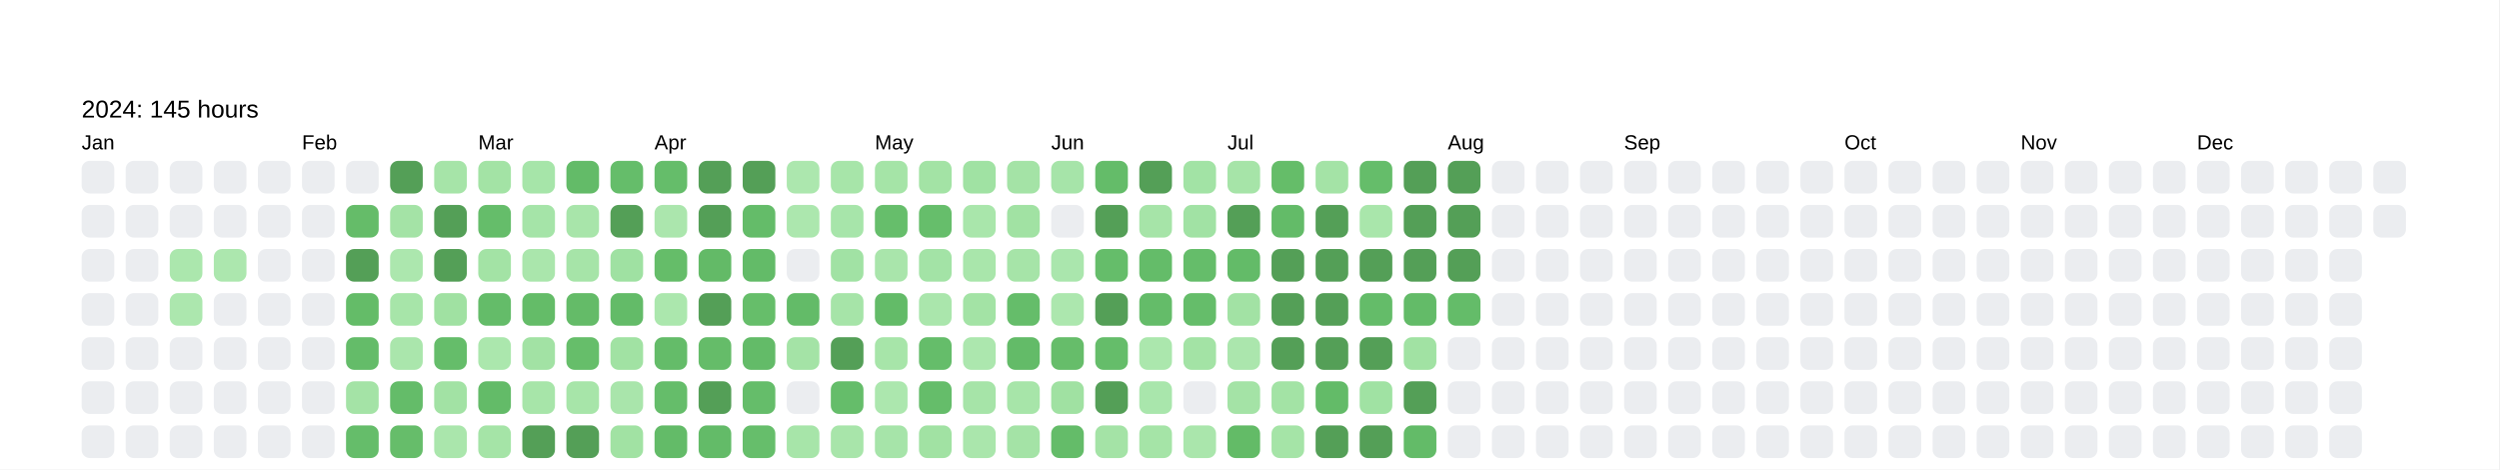
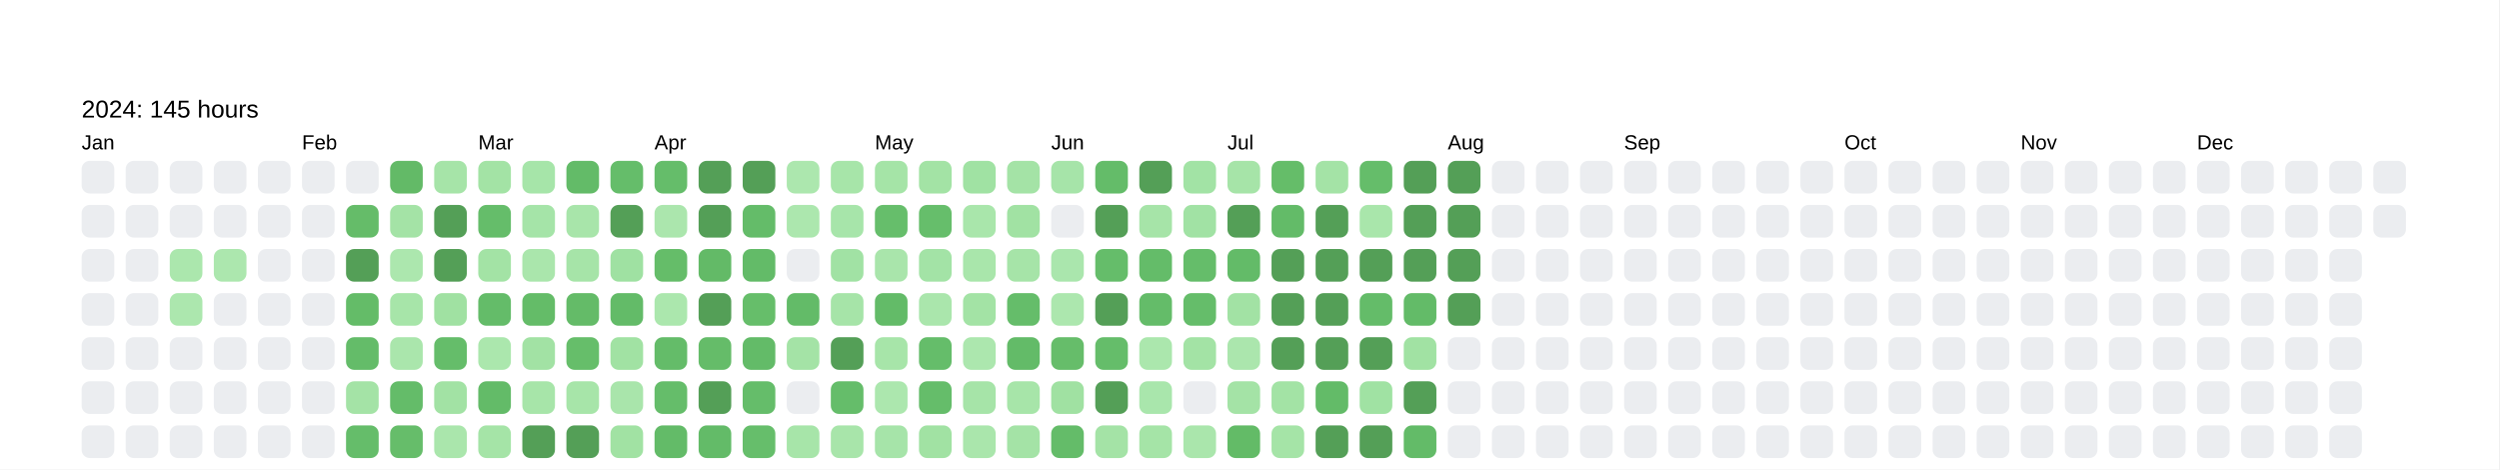
<svg xmlns="http://www.w3.org/2000/svg" baseProfile="full" height="57.5mm" version="1.1" viewBox="0,0,306.2,57.5" width="306.2mm">
  <defs />
  <rect fill="#FFFFFF" height="57.5" width="306.2" x="0" y="0" />
  <text fill="#000000" style="font-size:6px; font-family:Arial; font-weight:bold;" x="10" y="10" />
  <text fill="#000000" style="font-size:3px; font-family:Arial;" x="10" y="14.4">2024: 145 hours</text>
  <text fill="#000000" style="font-size:2.5px; font-family:Arial" x="10" y="18.3">Jan</text>
  <rect fill="#EBEDF0" height="4" rx="1" ry="1" width="4" x="10" y="19.7" />
  <rect fill="#EBEDF0" height="4" rx="1" ry="1" width="4" x="10" y="25.1" />
  <rect fill="#EBEDF0" height="4" rx="1" ry="1" width="4" x="10" y="30.5" />
  <rect fill="#EBEDF0" height="4" rx="1" ry="1" width="4" x="10" y="35.9" />
  <rect fill="#EBEDF0" height="4" rx="1" ry="1" width="4" x="10" y="41.3" />
  <rect fill="#EBEDF0" height="4" rx="1" ry="1" width="4" x="10" y="46.7" />
  <rect fill="#EBEDF0" height="4" rx="1" ry="1" width="4" x="10" y="52.1" />
  <rect fill="#EBEDF0" height="4" rx="1" ry="1" width="4" x="15.4" y="19.7" />
  <rect fill="#EBEDF0" height="4" rx="1" ry="1" width="4" x="15.4" y="25.1" />
  <rect fill="#EBEDF0" height="4" rx="1" ry="1" width="4" x="15.4" y="30.5" />
  <rect fill="#EBEDF0" height="4" rx="1" ry="1" width="4" x="15.4" y="35.9" />
  <rect fill="#EBEDF0" height="4" rx="1" ry="1" width="4" x="15.4" y="41.3" />
  <rect fill="#EBEDF0" height="4" rx="1" ry="1" width="4" x="15.4" y="46.7" />
  <rect fill="#EBEDF0" height="4" rx="1" ry="1" width="4" x="15.4" y="52.1" />
  <rect fill="#EBEDF0" height="4" rx="1" ry="1" width="4" x="20.8" y="19.7" />
  <rect fill="#EBEDF0" height="4" rx="1" ry="1" width="4" x="20.8" y="25.1" />
  <rect fill="#abe7ad" height="4" rx="1" ry="1" width="4" x="20.8" y="30.5" />
  <rect fill="#ace7ae" height="4" rx="1" ry="1" width="4" x="20.8" y="35.9" />
  <rect fill="#EBEDF0" height="4" rx="1" ry="1" width="4" x="20.8" y="41.3" />
  <rect fill="#EBEDF0" height="4" rx="1" ry="1" width="4" x="20.8" y="46.7" />
  <rect fill="#EBEDF0" height="4" rx="1" ry="1" width="4" x="20.8" y="52.1" />
  <rect fill="#EBEDF0" height="4" rx="1" ry="1" width="4" x="26.2" y="19.7" />
  <rect fill="#EBEDF0" height="4" rx="1" ry="1" width="4" x="26.2" y="25.1" />
  <rect fill="#ace7ae" height="4" rx="1" ry="1" width="4" x="26.2" y="30.5" />
  <rect fill="#EBEDF0" height="4" rx="1" ry="1" width="4" x="26.2" y="35.9" />
  <rect fill="#EBEDF0" height="4" rx="1" ry="1" width="4" x="26.2" y="41.3" />
  <rect fill="#EBEDF0" height="4" rx="1" ry="1" width="4" x="26.2" y="46.7" />
  <rect fill="#EBEDF0" height="4" rx="1" ry="1" width="4" x="26.2" y="52.1" />
  <rect fill="#EBEDF0" height="4" rx="1" ry="1" width="4" x="31.6" y="19.7" />
  <rect fill="#EBEDF0" height="4" rx="1" ry="1" width="4" x="31.6" y="25.1" />
  <rect fill="#EBEDF0" height="4" rx="1" ry="1" width="4" x="31.6" y="30.5" />
  <rect fill="#EBEDF0" height="4" rx="1" ry="1" width="4" x="31.6" y="35.9" />
  <rect fill="#EBEDF0" height="4" rx="1" ry="1" width="4" x="31.6" y="41.3" />
  <rect fill="#EBEDF0" height="4" rx="1" ry="1" width="4" x="31.6" y="46.7" />
  <rect fill="#EBEDF0" height="4" rx="1" ry="1" width="4" x="31.6" y="52.1" />
  <text fill="#000000" style="font-size:2.5px; font-family:Arial" x="37.0" y="18.3">Feb</text>
  <rect fill="#EBEDF0" height="4" rx="1" ry="1" width="4" x="37.0" y="19.7" />
  <rect fill="#EBEDF0" height="4" rx="1" ry="1" width="4" x="37.0" y="25.1" />
  <rect fill="#EBEDF0" height="4" rx="1" ry="1" width="4" x="37.0" y="30.5" />
  <rect fill="#EBEDF0" height="4" rx="1" ry="1" width="4" x="37.0" y="35.9" />
  <rect fill="#EBEDF0" height="4" rx="1" ry="1" width="4" x="37.0" y="41.3" />
  <rect fill="#EBEDF0" height="4" rx="1" ry="1" width="4" x="37.0" y="46.7" />
  <rect fill="#EBEDF0" height="4" rx="1" ry="1" width="4" x="37.0" y="52.1" />
  <rect fill="#EBEDF0" height="4" rx="1" ry="1" width="4" x="42.4" y="19.7" />
  <rect fill="#65bc69" height="4" rx="1" ry="1" width="4" x="42.4" y="25.1" />
  <rect fill="#549F57" height="4" rx="1" ry="1" width="4" x="42.4" y="30.5" />
  <rect fill="#64bc68" height="4" rx="1" ry="1" width="4" x="42.4" y="35.9" />
  <rect fill="#64bc69" height="4" rx="1" ry="1" width="4" x="42.4" y="41.3" />
  <rect fill="#a4e3a6" height="4" rx="1" ry="1" width="4" x="42.4" y="46.7" />
  <rect fill="#65bd6a" height="4" rx="1" ry="1" width="4" x="42.4" y="52.1" />
-   <rect fill="#549F57" height="4" rx="1" ry="1" width="4" x="47.8" y="19.7" />
+   <rect fill="#63ba67" height="4" rx="1" ry="1" width="4" x="47.8" y="19.7" />
  <rect fill="#a4e3a6" height="4" rx="1" ry="1" width="4" x="47.8" y="25.1" />
  <rect fill="#ace7ae" height="4" rx="1" ry="1" width="4" x="47.8" y="30.5" />
  <rect fill="#a7e5a9" height="4" rx="1" ry="1" width="4" x="47.8" y="35.9" />
  <rect fill="#aae6ac" height="4" rx="1" ry="1" width="4" x="47.8" y="41.3" />
  <rect fill="#64bc69" height="4" rx="1" ry="1" width="4" x="47.8" y="46.7" />
  <rect fill="#66bd6a" height="4" rx="1" ry="1" width="4" x="47.8" y="52.1" />
  <rect fill="#a6e4a8" height="4" rx="1" ry="1" width="4" x="53.2" y="19.7" />
  <rect fill="#549F57" height="4" rx="1" ry="1" width="4" x="53.2" y="25.1" />
  <rect fill="#549F57" height="4" rx="1" ry="1" width="4" x="53.2" y="30.5" />
  <rect fill="#a0e1a2" height="4" rx="1" ry="1" width="4" x="53.2" y="35.9" />
  <rect fill="#65bd6a" height="4" rx="1" ry="1" width="4" x="53.2" y="41.3" />
  <rect fill="#a2e2a4" height="4" rx="1" ry="1" width="4" x="53.2" y="46.7" />
  <rect fill="#aae6ac" height="4" rx="1" ry="1" width="4" x="53.2" y="52.1" />
  <text fill="#000000" style="font-size:2.5px; font-family:Arial" x="58.6" y="18.3">Mar</text>
  <rect fill="#a3e3a5" height="4" rx="1" ry="1" width="4" x="58.6" y="19.7" />
  <rect fill="#65bd6a" height="4" rx="1" ry="1" width="4" x="58.6" y="25.1" />
  <rect fill="#a3e3a5" height="4" rx="1" ry="1" width="4" x="58.6" y="30.5" />
  <rect fill="#64bc69" height="4" rx="1" ry="1" width="4" x="58.6" y="35.9" />
  <rect fill="#abe7ad" height="4" rx="1" ry="1" width="4" x="58.6" y="41.3" />
  <rect fill="#63bb68" height="4" rx="1" ry="1" width="4" x="58.6" y="46.7" />
  <rect fill="#a5e4a7" height="4" rx="1" ry="1" width="4" x="58.6" y="52.1" />
  <rect fill="#a6e5a9" height="4" rx="1" ry="1" width="4" x="64" y="19.7" />
  <rect fill="#a5e4a8" height="4" rx="1" ry="1" width="4" x="64" y="25.1" />
  <rect fill="#aae6ac" height="4" rx="1" ry="1" width="4" x="64" y="30.5" />
  <rect fill="#64bc68" height="4" rx="1" ry="1" width="4" x="64" y="35.9" />
  <rect fill="#a2e2a4" height="4" rx="1" ry="1" width="4" x="64" y="41.3" />
  <rect fill="#a7e5a9" height="4" rx="1" ry="1" width="4" x="64" y="46.7" />
  <rect fill="#549F57" height="4" rx="1" ry="1" width="4" x="64" y="52.1" />
  <rect fill="#63bb68" height="4" rx="1" ry="1" width="4" x="69.4" y="19.7" />
  <rect fill="#a8e5aa" height="4" rx="1" ry="1" width="4" x="69.4" y="25.1" />
  <rect fill="#a6e4a8" height="4" rx="1" ry="1" width="4" x="69.4" y="30.5" />
  <rect fill="#64bb68" height="4" rx="1" ry="1" width="4" x="69.4" y="35.9" />
  <rect fill="#66be6a" height="4" rx="1" ry="1" width="4" x="69.4" y="41.3" />
  <rect fill="#a7e5a9" height="4" rx="1" ry="1" width="4" x="69.4" y="46.7" />
  <rect fill="#549F57" height="4" rx="1" ry="1" width="4" x="69.4" y="52.1" />
  <rect fill="#65bd6a" height="4" rx="1" ry="1" width="4" x="74.8" y="19.7" />
  <rect fill="#549F57" height="4" rx="1" ry="1" width="4" x="74.8" y="25.1" />
  <rect fill="#9fe1a2" height="4" rx="1" ry="1" width="4" x="74.8" y="30.5" />
  <rect fill="#63bb68" height="4" rx="1" ry="1" width="4" x="74.8" y="35.9" />
  <rect fill="#a1e2a3" height="4" rx="1" ry="1" width="4" x="74.8" y="41.3" />
  <rect fill="#a9e5ab" height="4" rx="1" ry="1" width="4" x="74.8" y="46.7" />
  <rect fill="#a1e2a3" height="4" rx="1" ry="1" width="4" x="74.8" y="52.1" />
  <text fill="#000000" style="font-size:2.5px; font-family:Arial" x="80.2" y="18.3">Apr</text>
  <rect fill="#65bd6a" height="4" rx="1" ry="1" width="4" x="80.2" y="19.7" />
  <rect fill="#abe6ad" height="4" rx="1" ry="1" width="4" x="80.2" y="25.1" />
  <rect fill="#65bd69" height="4" rx="1" ry="1" width="4" x="80.2" y="30.5" />
  <rect fill="#abe7ad" height="4" rx="1" ry="1" width="4" x="80.2" y="35.9" />
  <rect fill="#64bc69" height="4" rx="1" ry="1" width="4" x="80.2" y="41.3" />
  <rect fill="#65bd6a" height="4" rx="1" ry="1" width="4" x="80.2" y="46.7" />
  <rect fill="#63bb68" height="4" rx="1" ry="1" width="4" x="80.2" y="52.1" />
  <rect fill="#549F57" height="4" rx="1" ry="1" width="4" x="85.6" y="19.7" />
  <rect fill="#549F57" height="4" rx="1" ry="1" width="4" x="85.6" y="25.1" />
  <rect fill="#63ba67" height="4" rx="1" ry="1" width="4" x="85.6" y="30.5" />
  <rect fill="#549F57" height="4" rx="1" ry="1" width="4" x="85.6" y="35.9" />
  <rect fill="#65bc69" height="4" rx="1" ry="1" width="4" x="85.6" y="41.3" />
  <rect fill="#549F57" height="4" rx="1" ry="1" width="4" x="85.6" y="46.7" />
  <rect fill="#63bb68" height="4" rx="1" ry="1" width="4" x="85.6" y="52.1" />
  <rect fill="#549F57" height="4" rx="1" ry="1" width="4" x="91" y="19.7" />
  <rect fill="#64bc69" height="4" rx="1" ry="1" width="4" x="91" y="25.1" />
  <rect fill="#63bb68" height="4" rx="1" ry="1" width="4" x="91" y="30.5" />
  <rect fill="#66be6a" height="4" rx="1" ry="1" width="4" x="91" y="35.9" />
  <rect fill="#63bb68" height="4" rx="1" ry="1" width="4" x="91" y="41.3" />
  <rect fill="#65bd6a" height="4" rx="1" ry="1" width="4" x="91" y="46.7" />
  <rect fill="#66be6b" height="4" rx="1" ry="1" width="4" x="91" y="52.1" />
  <rect fill="#ace7ae" height="4" rx="1" ry="1" width="4" x="96.4" y="19.7" />
  <rect fill="#ace7ae" height="4" rx="1" ry="1" width="4" x="96.4" y="25.1" />
  <rect fill="#EBEDF0" height="4" rx="1" ry="1" width="4" x="96.4" y="30.5" />
  <rect fill="#63bb68" height="4" rx="1" ry="1" width="4" x="96.4" y="35.9" />
  <rect fill="#a4e3a6" height="4" rx="1" ry="1" width="4" x="96.4" y="41.3" />
  <rect fill="#EBEDF0" height="4" rx="1" ry="1" width="4" x="96.4" y="46.7" />
  <rect fill="#a7e5a9" height="4" rx="1" ry="1" width="4" x="96.4" y="52.1" />
  <rect fill="#a7e5a9" height="4" rx="1" ry="1" width="4" x="101.8" y="19.7" />
  <rect fill="#a7e5aa" height="4" rx="1" ry="1" width="4" x="101.8" y="25.1" />
  <rect fill="#a1e2a4" height="4" rx="1" ry="1" width="4" x="101.8" y="30.5" />
  <rect fill="#a6e4a8" height="4" rx="1" ry="1" width="4" x="101.8" y="35.9" />
  <rect fill="#549F57" height="4" rx="1" ry="1" width="4" x="101.8" y="41.3" />
  <rect fill="#65bd6a" height="4" rx="1" ry="1" width="4" x="101.8" y="46.7" />
  <rect fill="#a8e5aa" height="4" rx="1" ry="1" width="4" x="101.8" y="52.1" />
  <text fill="#000000" style="font-size:2.5px; font-family:Arial" x="107.2" y="18.3">May</text>
  <rect fill="#a5e4a7" height="4" rx="1" ry="1" width="4" x="107.2" y="19.7" />
  <rect fill="#66be6b" height="4" rx="1" ry="1" width="4" x="107.2" y="25.1" />
  <rect fill="#a9e5ab" height="4" rx="1" ry="1" width="4" x="107.2" y="30.5" />
  <rect fill="#63bb68" height="4" rx="1" ry="1" width="4" x="107.2" y="35.9" />
  <rect fill="#a7e5a9" height="4" rx="1" ry="1" width="4" x="107.2" y="41.3" />
  <rect fill="#ace7ae" height="4" rx="1" ry="1" width="4" x="107.2" y="46.7" />
  <rect fill="#a6e4a9" height="4" rx="1" ry="1" width="4" x="107.2" y="52.1" />
  <rect fill="#a3e3a5" height="4" rx="1" ry="1" width="4" x="112.6" y="19.7" />
  <rect fill="#66be6b" height="4" rx="1" ry="1" width="4" x="112.6" y="25.1" />
  <rect fill="#a3e3a6" height="4" rx="1" ry="1" width="4" x="112.6" y="30.5" />
  <rect fill="#aae6ac" height="4" rx="1" ry="1" width="4" x="112.6" y="35.9" />
  <rect fill="#65bd6a" height="4" rx="1" ry="1" width="4" x="112.6" y="41.3" />
  <rect fill="#65bd6a" height="4" rx="1" ry="1" width="4" x="112.6" y="46.7" />
  <rect fill="#a1e2a3" height="4" rx="1" ry="1" width="4" x="112.6" y="52.1" />
  <rect fill="#a0e2a3" height="4" rx="1" ry="1" width="4" x="118" y="19.7" />
  <rect fill="#a9e6ab" height="4" rx="1" ry="1" width="4" x="118" y="25.1" />
  <rect fill="#a9e6ab" height="4" rx="1" ry="1" width="4" x="118" y="30.5" />
  <rect fill="#a3e3a5" height="4" rx="1" ry="1" width="4" x="118" y="35.9" />
  <rect fill="#ace7ae" height="4" rx="1" ry="1" width="4" x="118" y="41.3" />
  <rect fill="#a6e4a8" height="4" rx="1" ry="1" width="4" x="118" y="46.7" />
  <rect fill="#aae6ac" height="4" rx="1" ry="1" width="4" x="118" y="52.1" />
  <rect fill="#a4e3a6" height="4" rx="1" ry="1" width="4" x="123.4" y="19.7" />
  <rect fill="#a1e2a3" height="4" rx="1" ry="1" width="4" x="123.4" y="25.1" />
  <rect fill="#a6e4a8" height="4" rx="1" ry="1" width="4" x="123.4" y="30.5" />
  <rect fill="#65bd6a" height="4" rx="1" ry="1" width="4" x="123.4" y="35.9" />
  <rect fill="#63bb68" height="4" rx="1" ry="1" width="4" x="123.4" y="41.3" />
  <rect fill="#a7e5a9" height="4" rx="1" ry="1" width="4" x="123.4" y="46.7" />
  <rect fill="#a4e3a6" height="4" rx="1" ry="1" width="4" x="123.4" y="52.1" />
  <text fill="#000000" style="font-size:2.5px; font-family:Arial" x="128.8" y="18.3">Jun</text>
  <rect fill="#a6e4a9" height="4" rx="1" ry="1" width="4" x="128.8" y="19.7" />
  <rect fill="#EBEDF0" height="4" rx="1" ry="1" width="4" x="128.8" y="25.1" />
  <rect fill="#aae6ad" height="4" rx="1" ry="1" width="4" x="128.8" y="30.5" />
  <rect fill="#ace7ae" height="4" rx="1" ry="1" width="4" x="128.8" y="35.9" />
  <rect fill="#66bd6a" height="4" rx="1" ry="1" width="4" x="128.8" y="41.3" />
  <rect fill="#a0e1a2" height="4" rx="1" ry="1" width="4" x="128.8" y="46.7" />
  <rect fill="#64bc69" height="4" rx="1" ry="1" width="4" x="128.8" y="52.1" />
  <rect fill="#64bc69" height="4" rx="1" ry="1" width="4" x="134.2" y="19.7" />
  <rect fill="#549F57" height="4" rx="1" ry="1" width="4" x="134.2" y="25.1" />
  <rect fill="#65bd6a" height="4" rx="1" ry="1" width="4" x="134.2" y="30.5" />
  <rect fill="#549F57" height="4" rx="1" ry="1" width="4" x="134.2" y="35.9" />
  <rect fill="#65bd6a" height="4" rx="1" ry="1" width="4" x="134.2" y="41.3" />
  <rect fill="#549F57" height="4" rx="1" ry="1" width="4" x="134.2" y="46.7" />
  <rect fill="#a4e3a6" height="4" rx="1" ry="1" width="4" x="134.2" y="52.1" />
  <rect fill="#549F57" height="4" rx="1" ry="1" width="4" x="139.6" y="19.7" />
  <rect fill="#a6e4a8" height="4" rx="1" ry="1" width="4" x="139.6" y="25.1" />
  <rect fill="#64bc69" height="4" rx="1" ry="1" width="4" x="139.6" y="30.5" />
  <rect fill="#64bc69" height="4" rx="1" ry="1" width="4" x="139.6" y="35.9" />
  <rect fill="#abe7ad" height="4" rx="1" ry="1" width="4" x="139.6" y="41.3" />
  <rect fill="#a9e6ac" height="4" rx="1" ry="1" width="4" x="139.6" y="46.7" />
  <rect fill="#a5e4a7" height="4" rx="1" ry="1" width="4" x="139.6" y="52.1" />
  <rect fill="#a2e3a5" height="4" rx="1" ry="1" width="4" x="145" y="19.7" />
  <rect fill="#a1e2a4" height="4" rx="1" ry="1" width="4" x="145" y="25.1" />
  <rect fill="#65bd6a" height="4" rx="1" ry="1" width="4" x="145" y="30.5" />
  <rect fill="#65bd6a" height="4" rx="1" ry="1" width="4" x="145" y="35.9" />
  <rect fill="#a3e3a5" height="4" rx="1" ry="1" width="4" x="145" y="41.3" />
  <rect fill="#EBEDF0" height="4" rx="1" ry="1" width="4" x="145" y="46.7" />
  <rect fill="#aae6ac" height="4" rx="1" ry="1" width="4" x="145" y="52.1" />
  <text fill="#000000" style="font-size:2.5px; font-family:Arial" x="150.4" y="18.3">Jul</text>
  <rect fill="#a6e4a8" height="4" rx="1" ry="1" width="4" x="150.4" y="19.7" />
  <rect fill="#549F57" height="4" rx="1" ry="1" width="4" x="150.4" y="25.1" />
  <rect fill="#63bb68" height="4" rx="1" ry="1" width="4" x="150.4" y="30.5" />
  <rect fill="#a2e2a4" height="4" rx="1" ry="1" width="4" x="150.4" y="35.9" />
  <rect fill="#abe6ad" height="4" rx="1" ry="1" width="4" x="150.4" y="41.3" />
  <rect fill="#a4e3a6" height="4" rx="1" ry="1" width="4" x="150.4" y="46.7" />
  <rect fill="#63bb67" height="4" rx="1" ry="1" width="4" x="150.4" y="52.1" />
  <rect fill="#65bd69" height="4" rx="1" ry="1" width="4" x="155.8" y="19.7" />
  <rect fill="#63bb68" height="4" rx="1" ry="1" width="4" x="155.8" y="25.1" />
  <rect fill="#549F57" height="4" rx="1" ry="1" width="4" x="155.8" y="30.5" />
  <rect fill="#549F57" height="4" rx="1" ry="1" width="4" x="155.8" y="35.9" />
  <rect fill="#549F57" height="4" rx="1" ry="1" width="4" x="155.8" y="41.3" />
  <rect fill="#a3e3a5" height="4" rx="1" ry="1" width="4" x="155.8" y="46.7" />
  <rect fill="#a5e4a7" height="4" rx="1" ry="1" width="4" x="155.8" y="52.1" />
  <rect fill="#a4e3a6" height="4" rx="1" ry="1" width="4" x="161.2" y="19.7" />
  <rect fill="#549F57" height="4" rx="1" ry="1" width="4" x="161.2" y="25.1" />
  <rect fill="#549F57" height="4" rx="1" ry="1" width="4" x="161.2" y="30.5" />
  <rect fill="#549F57" height="4" rx="1" ry="1" width="4" x="161.2" y="35.9" />
  <rect fill="#549F57" height="4" rx="1" ry="1" width="4" x="161.2" y="41.3" />
  <rect fill="#63bb68" height="4" rx="1" ry="1" width="4" x="161.2" y="46.7" />
  <rect fill="#549F57" height="4" rx="1" ry="1" width="4" x="161.2" y="52.1" />
  <rect fill="#65bd6a" height="4" rx="1" ry="1" width="4" x="166.6" y="19.7" />
  <rect fill="#a9e6ab" height="4" rx="1" ry="1" width="4" x="166.6" y="25.1" />
  <rect fill="#549F57" height="4" rx="1" ry="1" width="4" x="166.6" y="30.5" />
  <rect fill="#64bc69" height="4" rx="1" ry="1" width="4" x="166.6" y="35.9" />
  <rect fill="#549F57" height="4" rx="1" ry="1" width="4" x="166.6" y="41.3" />
  <rect fill="#a0e2a3" height="4" rx="1" ry="1" width="4" x="166.6" y="46.7" />
  <rect fill="#549F57" height="4" rx="1" ry="1" width="4" x="166.6" y="52.1" />
  <rect fill="#549F57" height="4" rx="1" ry="1" width="4" x="172" y="19.7" />
  <rect fill="#549F57" height="4" rx="1" ry="1" width="4" x="172" y="25.1" />
  <rect fill="#549F57" height="4" rx="1" ry="1" width="4" x="172" y="30.5" />
  <rect fill="#63bb68" height="4" rx="1" ry="1" width="4" x="172" y="35.9" />
  <rect fill="#a1e2a3" height="4" rx="1" ry="1" width="4" x="172" y="41.3" />
  <rect fill="#549F57" height="4" rx="1" ry="1" width="4" x="172" y="46.7" />
  <rect fill="#63bb68" height="4" rx="1" ry="1" width="4" x="172" y="52.1" />
  <text fill="#000000" style="font-size:2.5px; font-family:Arial" x="177.4" y="18.3">Aug</text>
  <rect fill="#549F57" height="4" rx="1" ry="1" width="4" x="177.4" y="19.7" />
  <rect fill="#549F57" height="4" rx="1" ry="1" width="4" x="177.4" y="25.1" />
  <rect fill="#549F57" height="4" rx="1" ry="1" width="4" x="177.4" y="30.5" />
-   <rect fill="#64bc69" height="4" rx="1" ry="1" width="4" x="177.4" y="35.9" />
+   <rect fill="#549F57" height="4" rx="1" ry="1" width="4" x="177.4" y="35.9" />
  <rect fill="#EBEDF0" height="4" rx="1" ry="1" width="4" x="177.4" y="41.3" />
  <rect fill="#EBEDF0" height="4" rx="1" ry="1" width="4" x="177.4" y="46.7" />
  <rect fill="#EBEDF0" height="4" rx="1" ry="1" width="4" x="177.4" y="52.1" />
  <rect fill="#EBEDF0" height="4" rx="1" ry="1" width="4" x="182.8" y="19.7" />
  <rect fill="#EBEDF0" height="4" rx="1" ry="1" width="4" x="182.8" y="25.1" />
  <rect fill="#EBEDF0" height="4" rx="1" ry="1" width="4" x="182.8" y="30.5" />
  <rect fill="#EBEDF0" height="4" rx="1" ry="1" width="4" x="182.8" y="35.9" />
  <rect fill="#EBEDF0" height="4" rx="1" ry="1" width="4" x="182.8" y="41.3" />
  <rect fill="#EBEDF0" height="4" rx="1" ry="1" width="4" x="182.8" y="46.7" />
  <rect fill="#EBEDF0" height="4" rx="1" ry="1" width="4" x="182.8" y="52.1" />
  <rect fill="#EBEDF0" height="4" rx="1" ry="1" width="4" x="188.2" y="19.7" />
  <rect fill="#EBEDF0" height="4" rx="1" ry="1" width="4" x="188.2" y="25.1" />
  <rect fill="#EBEDF0" height="4" rx="1" ry="1" width="4" x="188.2" y="30.5" />
  <rect fill="#EBEDF0" height="4" rx="1" ry="1" width="4" x="188.2" y="35.9" />
  <rect fill="#EBEDF0" height="4" rx="1" ry="1" width="4" x="188.2" y="41.3" />
  <rect fill="#EBEDF0" height="4" rx="1" ry="1" width="4" x="188.2" y="46.7" />
  <rect fill="#EBEDF0" height="4" rx="1" ry="1" width="4" x="188.2" y="52.1" />
  <rect fill="#EBEDF0" height="4" rx="1" ry="1" width="4" x="193.6" y="19.7" />
  <rect fill="#EBEDF0" height="4" rx="1" ry="1" width="4" x="193.6" y="25.1" />
  <rect fill="#EBEDF0" height="4" rx="1" ry="1" width="4" x="193.6" y="30.5" />
  <rect fill="#EBEDF0" height="4" rx="1" ry="1" width="4" x="193.6" y="35.9" />
  <rect fill="#EBEDF0" height="4" rx="1" ry="1" width="4" x="193.6" y="41.3" />
  <rect fill="#EBEDF0" height="4" rx="1" ry="1" width="4" x="193.6" y="46.7" />
  <rect fill="#EBEDF0" height="4" rx="1" ry="1" width="4" x="193.6" y="52.1" />
  <text fill="#000000" style="font-size:2.5px; font-family:Arial" x="199" y="18.3">Sep</text>
  <rect fill="#EBEDF0" height="4" rx="1" ry="1" width="4" x="199" y="19.7" />
  <rect fill="#EBEDF0" height="4" rx="1" ry="1" width="4" x="199" y="25.1" />
  <rect fill="#EBEDF0" height="4" rx="1" ry="1" width="4" x="199" y="30.5" />
  <rect fill="#EBEDF0" height="4" rx="1" ry="1" width="4" x="199" y="35.9" />
  <rect fill="#EBEDF0" height="4" rx="1" ry="1" width="4" x="199" y="41.3" />
  <rect fill="#EBEDF0" height="4" rx="1" ry="1" width="4" x="199" y="46.7" />
  <rect fill="#EBEDF0" height="4" rx="1" ry="1" width="4" x="199" y="52.1" />
  <rect fill="#EBEDF0" height="4" rx="1" ry="1" width="4" x="204.4" y="19.7" />
  <rect fill="#EBEDF0" height="4" rx="1" ry="1" width="4" x="204.4" y="25.1" />
  <rect fill="#EBEDF0" height="4" rx="1" ry="1" width="4" x="204.4" y="30.5" />
  <rect fill="#EBEDF0" height="4" rx="1" ry="1" width="4" x="204.4" y="35.9" />
  <rect fill="#EBEDF0" height="4" rx="1" ry="1" width="4" x="204.4" y="41.3" />
  <rect fill="#EBEDF0" height="4" rx="1" ry="1" width="4" x="204.4" y="46.7" />
  <rect fill="#EBEDF0" height="4" rx="1" ry="1" width="4" x="204.4" y="52.1" />
  <rect fill="#EBEDF0" height="4" rx="1" ry="1" width="4" x="209.8" y="19.7" />
  <rect fill="#EBEDF0" height="4" rx="1" ry="1" width="4" x="209.8" y="25.1" />
  <rect fill="#EBEDF0" height="4" rx="1" ry="1" width="4" x="209.8" y="30.5" />
  <rect fill="#EBEDF0" height="4" rx="1" ry="1" width="4" x="209.8" y="35.9" />
  <rect fill="#EBEDF0" height="4" rx="1" ry="1" width="4" x="209.8" y="41.3" />
  <rect fill="#EBEDF0" height="4" rx="1" ry="1" width="4" x="209.8" y="46.7" />
  <rect fill="#EBEDF0" height="4" rx="1" ry="1" width="4" x="209.8" y="52.1" />
  <rect fill="#EBEDF0" height="4" rx="1" ry="1" width="4" x="215.2" y="19.7" />
  <rect fill="#EBEDF0" height="4" rx="1" ry="1" width="4" x="215.2" y="25.1" />
  <rect fill="#EBEDF0" height="4" rx="1" ry="1" width="4" x="215.2" y="30.5" />
  <rect fill="#EBEDF0" height="4" rx="1" ry="1" width="4" x="215.2" y="35.9" />
  <rect fill="#EBEDF0" height="4" rx="1" ry="1" width="4" x="215.2" y="41.3" />
  <rect fill="#EBEDF0" height="4" rx="1" ry="1" width="4" x="215.2" y="46.7" />
  <rect fill="#EBEDF0" height="4" rx="1" ry="1" width="4" x="215.2" y="52.1" />
  <rect fill="#EBEDF0" height="4" rx="1" ry="1" width="4" x="220.6" y="19.7" />
  <rect fill="#EBEDF0" height="4" rx="1" ry="1" width="4" x="220.6" y="25.1" />
  <rect fill="#EBEDF0" height="4" rx="1" ry="1" width="4" x="220.6" y="30.5" />
  <rect fill="#EBEDF0" height="4" rx="1" ry="1" width="4" x="220.6" y="35.9" />
  <rect fill="#EBEDF0" height="4" rx="1" ry="1" width="4" x="220.6" y="41.3" />
  <rect fill="#EBEDF0" height="4" rx="1" ry="1" width="4" x="220.6" y="46.7" />
  <rect fill="#EBEDF0" height="4" rx="1" ry="1" width="4" x="220.6" y="52.1" />
  <text fill="#000000" style="font-size:2.5px; font-family:Arial" x="226" y="18.3">Oct</text>
  <rect fill="#EBEDF0" height="4" rx="1" ry="1" width="4" x="226" y="19.7" />
  <rect fill="#EBEDF0" height="4" rx="1" ry="1" width="4" x="226" y="25.1" />
  <rect fill="#EBEDF0" height="4" rx="1" ry="1" width="4" x="226" y="30.5" />
  <rect fill="#EBEDF0" height="4" rx="1" ry="1" width="4" x="226" y="35.9" />
  <rect fill="#EBEDF0" height="4" rx="1" ry="1" width="4" x="226" y="41.3" />
  <rect fill="#EBEDF0" height="4" rx="1" ry="1" width="4" x="226" y="46.7" />
  <rect fill="#EBEDF0" height="4" rx="1" ry="1" width="4" x="226" y="52.1" />
  <rect fill="#EBEDF0" height="4" rx="1" ry="1" width="4" x="231.4" y="19.7" />
  <rect fill="#EBEDF0" height="4" rx="1" ry="1" width="4" x="231.4" y="25.1" />
  <rect fill="#EBEDF0" height="4" rx="1" ry="1" width="4" x="231.4" y="30.5" />
  <rect fill="#EBEDF0" height="4" rx="1" ry="1" width="4" x="231.4" y="35.9" />
  <rect fill="#EBEDF0" height="4" rx="1" ry="1" width="4" x="231.4" y="41.3" />
  <rect fill="#EBEDF0" height="4" rx="1" ry="1" width="4" x="231.4" y="46.7" />
  <rect fill="#EBEDF0" height="4" rx="1" ry="1" width="4" x="231.4" y="52.1" />
  <rect fill="#EBEDF0" height="4" rx="1" ry="1" width="4" x="236.8" y="19.7" />
  <rect fill="#EBEDF0" height="4" rx="1" ry="1" width="4" x="236.8" y="25.1" />
  <rect fill="#EBEDF0" height="4" rx="1" ry="1" width="4" x="236.8" y="30.5" />
  <rect fill="#EBEDF0" height="4" rx="1" ry="1" width="4" x="236.8" y="35.9" />
  <rect fill="#EBEDF0" height="4" rx="1" ry="1" width="4" x="236.8" y="41.3" />
  <rect fill="#EBEDF0" height="4" rx="1" ry="1" width="4" x="236.8" y="46.7" />
  <rect fill="#EBEDF0" height="4" rx="1" ry="1" width="4" x="236.8" y="52.1" />
  <rect fill="#EBEDF0" height="4" rx="1" ry="1" width="4" x="242.2" y="19.7" />
  <rect fill="#EBEDF0" height="4" rx="1" ry="1" width="4" x="242.2" y="25.1" />
  <rect fill="#EBEDF0" height="4" rx="1" ry="1" width="4" x="242.2" y="30.5" />
  <rect fill="#EBEDF0" height="4" rx="1" ry="1" width="4" x="242.2" y="35.9" />
  <rect fill="#EBEDF0" height="4" rx="1" ry="1" width="4" x="242.2" y="41.3" />
  <rect fill="#EBEDF0" height="4" rx="1" ry="1" width="4" x="242.2" y="46.7" />
  <rect fill="#EBEDF0" height="4" rx="1" ry="1" width="4" x="242.2" y="52.1" />
  <text fill="#000000" style="font-size:2.5px; font-family:Arial" x="247.6" y="18.3">Nov</text>
  <rect fill="#EBEDF0" height="4" rx="1" ry="1" width="4" x="247.6" y="19.7" />
  <rect fill="#EBEDF0" height="4" rx="1" ry="1" width="4" x="247.6" y="25.1" />
  <rect fill="#EBEDF0" height="4" rx="1" ry="1" width="4" x="247.6" y="30.5" />
  <rect fill="#EBEDF0" height="4" rx="1" ry="1" width="4" x="247.6" y="35.9" />
  <rect fill="#EBEDF0" height="4" rx="1" ry="1" width="4" x="247.6" y="41.3" />
  <rect fill="#EBEDF0" height="4" rx="1" ry="1" width="4" x="247.6" y="46.7" />
  <rect fill="#EBEDF0" height="4" rx="1" ry="1" width="4" x="247.6" y="52.1" />
  <rect fill="#EBEDF0" height="4" rx="1" ry="1" width="4" x="253" y="19.7" />
  <rect fill="#EBEDF0" height="4" rx="1" ry="1" width="4" x="253" y="25.1" />
  <rect fill="#EBEDF0" height="4" rx="1" ry="1" width="4" x="253" y="30.5" />
  <rect fill="#EBEDF0" height="4" rx="1" ry="1" width="4" x="253" y="35.9" />
  <rect fill="#EBEDF0" height="4" rx="1" ry="1" width="4" x="253" y="41.3" />
  <rect fill="#EBEDF0" height="4" rx="1" ry="1" width="4" x="253" y="46.7" />
  <rect fill="#EBEDF0" height="4" rx="1" ry="1" width="4" x="253" y="52.1" />
  <rect fill="#EBEDF0" height="4" rx="1" ry="1" width="4" x="258.4" y="19.7" />
  <rect fill="#EBEDF0" height="4" rx="1" ry="1" width="4" x="258.4" y="25.1" />
  <rect fill="#EBEDF0" height="4" rx="1" ry="1" width="4" x="258.4" y="30.5" />
  <rect fill="#EBEDF0" height="4" rx="1" ry="1" width="4" x="258.4" y="35.9" />
  <rect fill="#EBEDF0" height="4" rx="1" ry="1" width="4" x="258.4" y="41.3" />
  <rect fill="#EBEDF0" height="4" rx="1" ry="1" width="4" x="258.4" y="46.7" />
  <rect fill="#EBEDF0" height="4" rx="1" ry="1" width="4" x="258.4" y="52.1" />
  <rect fill="#EBEDF0" height="4" rx="1" ry="1" width="4" x="263.8" y="19.7" />
  <rect fill="#EBEDF0" height="4" rx="1" ry="1" width="4" x="263.8" y="25.1" />
  <rect fill="#EBEDF0" height="4" rx="1" ry="1" width="4" x="263.8" y="30.5" />
  <rect fill="#EBEDF0" height="4" rx="1" ry="1" width="4" x="263.8" y="35.9" />
  <rect fill="#EBEDF0" height="4" rx="1" ry="1" width="4" x="263.8" y="41.3" />
  <rect fill="#EBEDF0" height="4" rx="1" ry="1" width="4" x="263.8" y="46.7" />
  <rect fill="#EBEDF0" height="4" rx="1" ry="1" width="4" x="263.8" y="52.1" />
  <text fill="#000000" style="font-size:2.5px; font-family:Arial" x="269.2" y="18.3">Dec</text>
  <rect fill="#EBEDF0" height="4" rx="1" ry="1" width="4" x="269.2" y="19.7" />
  <rect fill="#EBEDF0" height="4" rx="1" ry="1" width="4" x="269.2" y="25.1" />
  <rect fill="#EBEDF0" height="4" rx="1" ry="1" width="4" x="269.2" y="30.5" />
  <rect fill="#EBEDF0" height="4" rx="1" ry="1" width="4" x="269.2" y="35.9" />
  <rect fill="#EBEDF0" height="4" rx="1" ry="1" width="4" x="269.2" y="41.3" />
  <rect fill="#EBEDF0" height="4" rx="1" ry="1" width="4" x="269.2" y="46.7" />
  <rect fill="#EBEDF0" height="4" rx="1" ry="1" width="4" x="269.2" y="52.1" />
  <rect fill="#EBEDF0" height="4" rx="1" ry="1" width="4" x="274.6" y="19.7" />
  <rect fill="#EBEDF0" height="4" rx="1" ry="1" width="4" x="274.6" y="25.1" />
  <rect fill="#EBEDF0" height="4" rx="1" ry="1" width="4" x="274.6" y="30.5" />
  <rect fill="#EBEDF0" height="4" rx="1" ry="1" width="4" x="274.6" y="35.9" />
  <rect fill="#EBEDF0" height="4" rx="1" ry="1" width="4" x="274.6" y="41.3" />
  <rect fill="#EBEDF0" height="4" rx="1" ry="1" width="4" x="274.6" y="46.7" />
  <rect fill="#EBEDF0" height="4" rx="1" ry="1" width="4" x="274.6" y="52.1" />
  <rect fill="#EBEDF0" height="4" rx="1" ry="1" width="4" x="280" y="19.7" />
  <rect fill="#EBEDF0" height="4" rx="1" ry="1" width="4" x="280" y="25.1" />
  <rect fill="#EBEDF0" height="4" rx="1" ry="1" width="4" x="280" y="30.5" />
  <rect fill="#EBEDF0" height="4" rx="1" ry="1" width="4" x="280" y="35.9" />
  <rect fill="#EBEDF0" height="4" rx="1" ry="1" width="4" x="280" y="41.3" />
  <rect fill="#EBEDF0" height="4" rx="1" ry="1" width="4" x="280" y="46.7" />
  <rect fill="#EBEDF0" height="4" rx="1" ry="1" width="4" x="280" y="52.1" />
  <rect fill="#EBEDF0" height="4" rx="1" ry="1" width="4" x="285.4" y="19.7" />
  <rect fill="#EBEDF0" height="4" rx="1" ry="1" width="4" x="285.4" y="25.1" />
  <rect fill="#EBEDF0" height="4" rx="1" ry="1" width="4" x="285.4" y="30.5" />
  <rect fill="#EBEDF0" height="4" rx="1" ry="1" width="4" x="285.4" y="35.9" />
  <rect fill="#EBEDF0" height="4" rx="1" ry="1" width="4" x="285.4" y="41.3" />
  <rect fill="#EBEDF0" height="4" rx="1" ry="1" width="4" x="285.4" y="46.7" />
  <rect fill="#EBEDF0" height="4" rx="1" ry="1" width="4" x="285.4" y="52.1" />
  <rect fill="#EBEDF0" height="4" rx="1" ry="1" width="4" x="290.8" y="19.7" />
  <rect fill="#EBEDF0" height="4" rx="1" ry="1" width="4" x="290.8" y="25.1" />
</svg>
